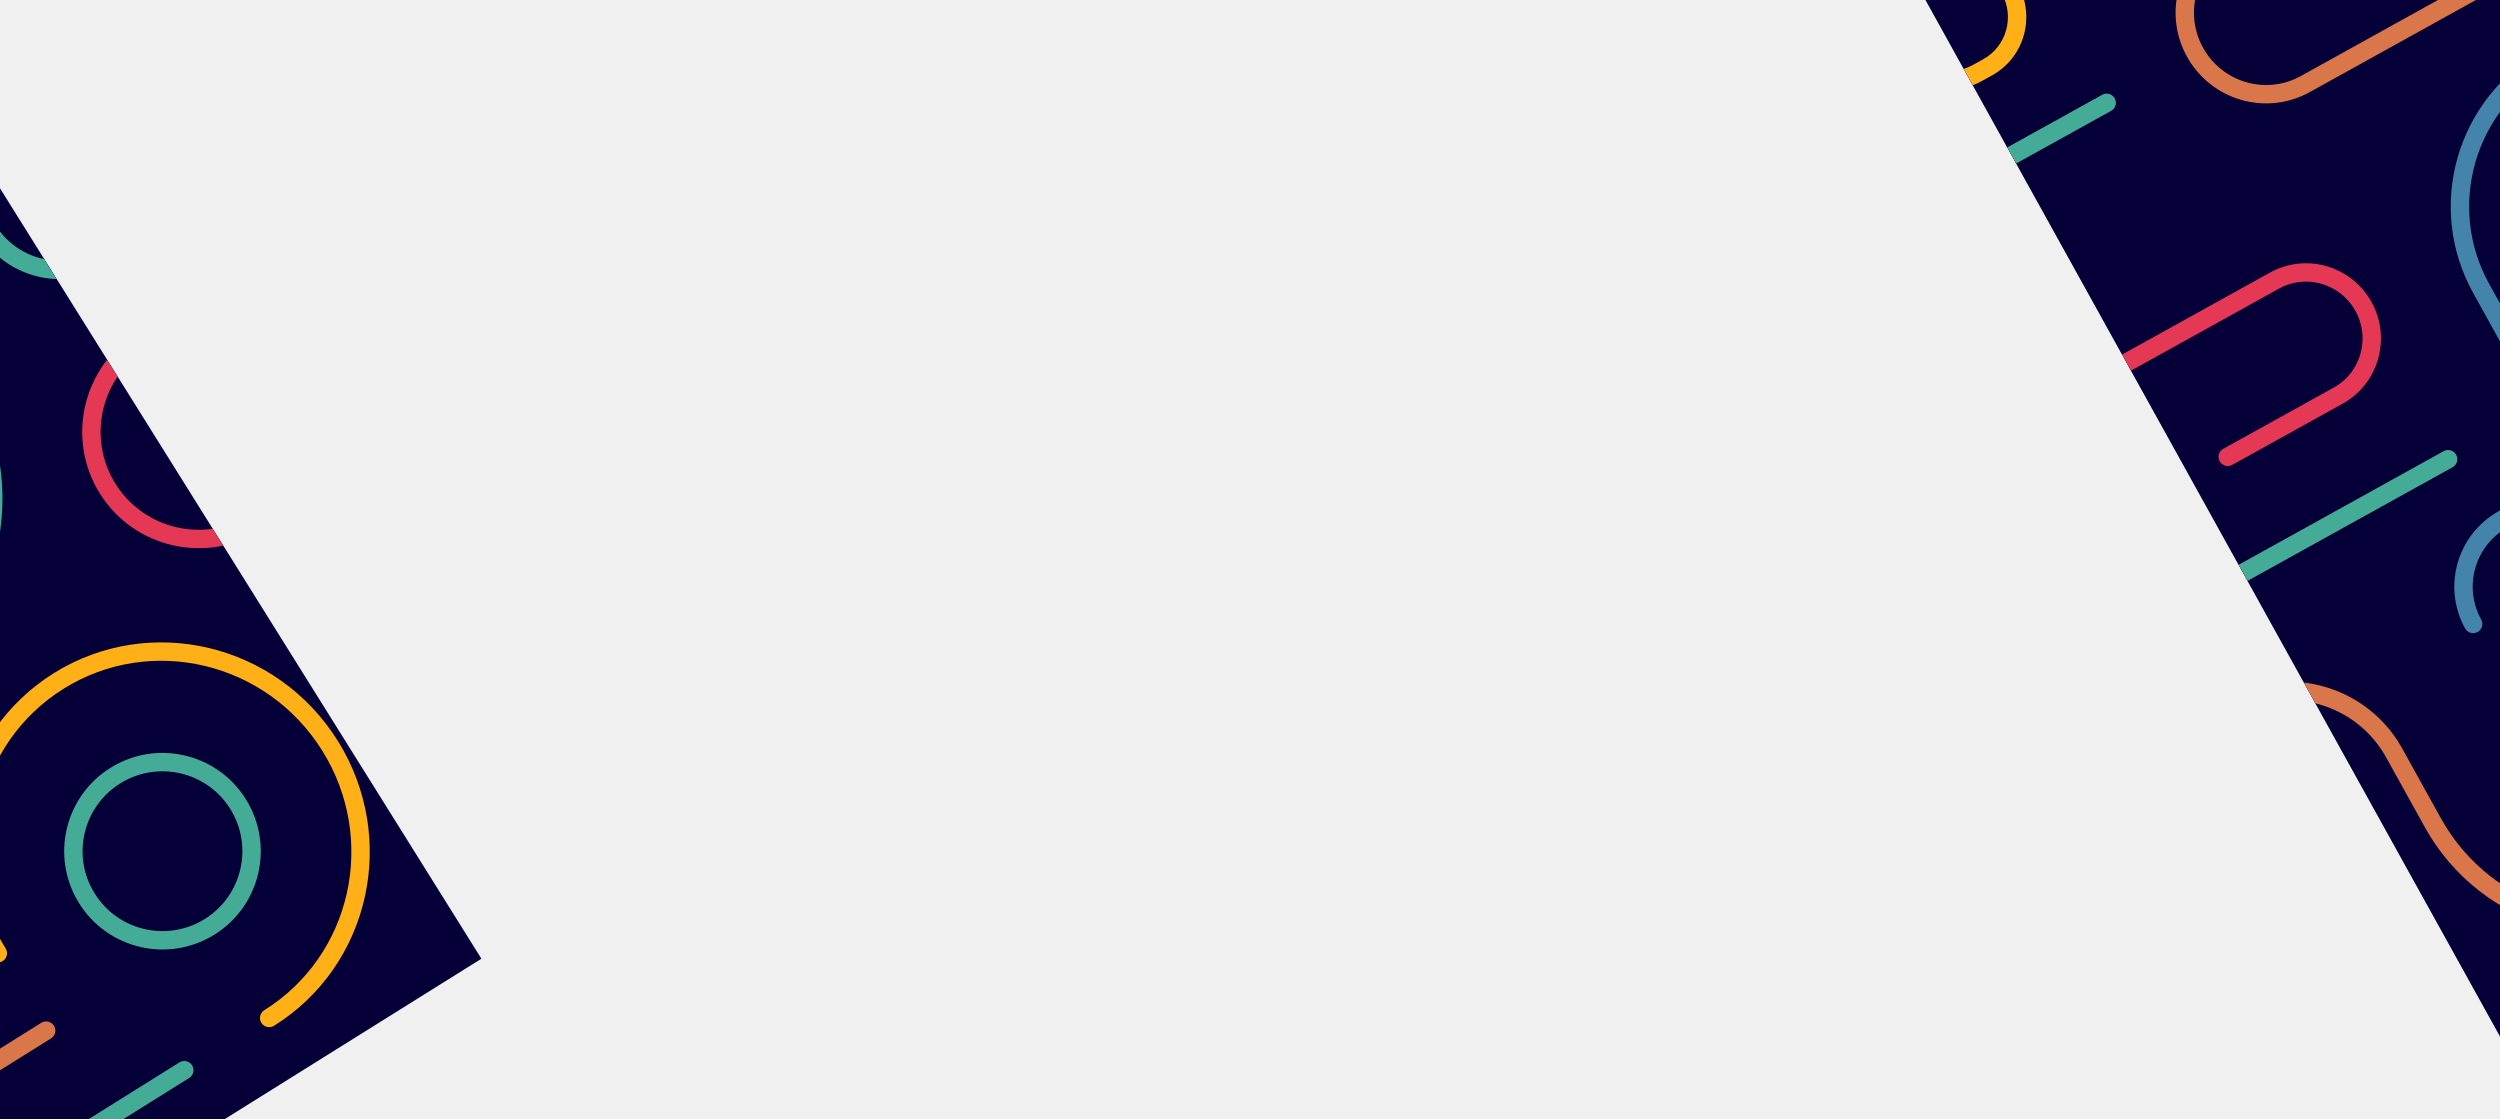
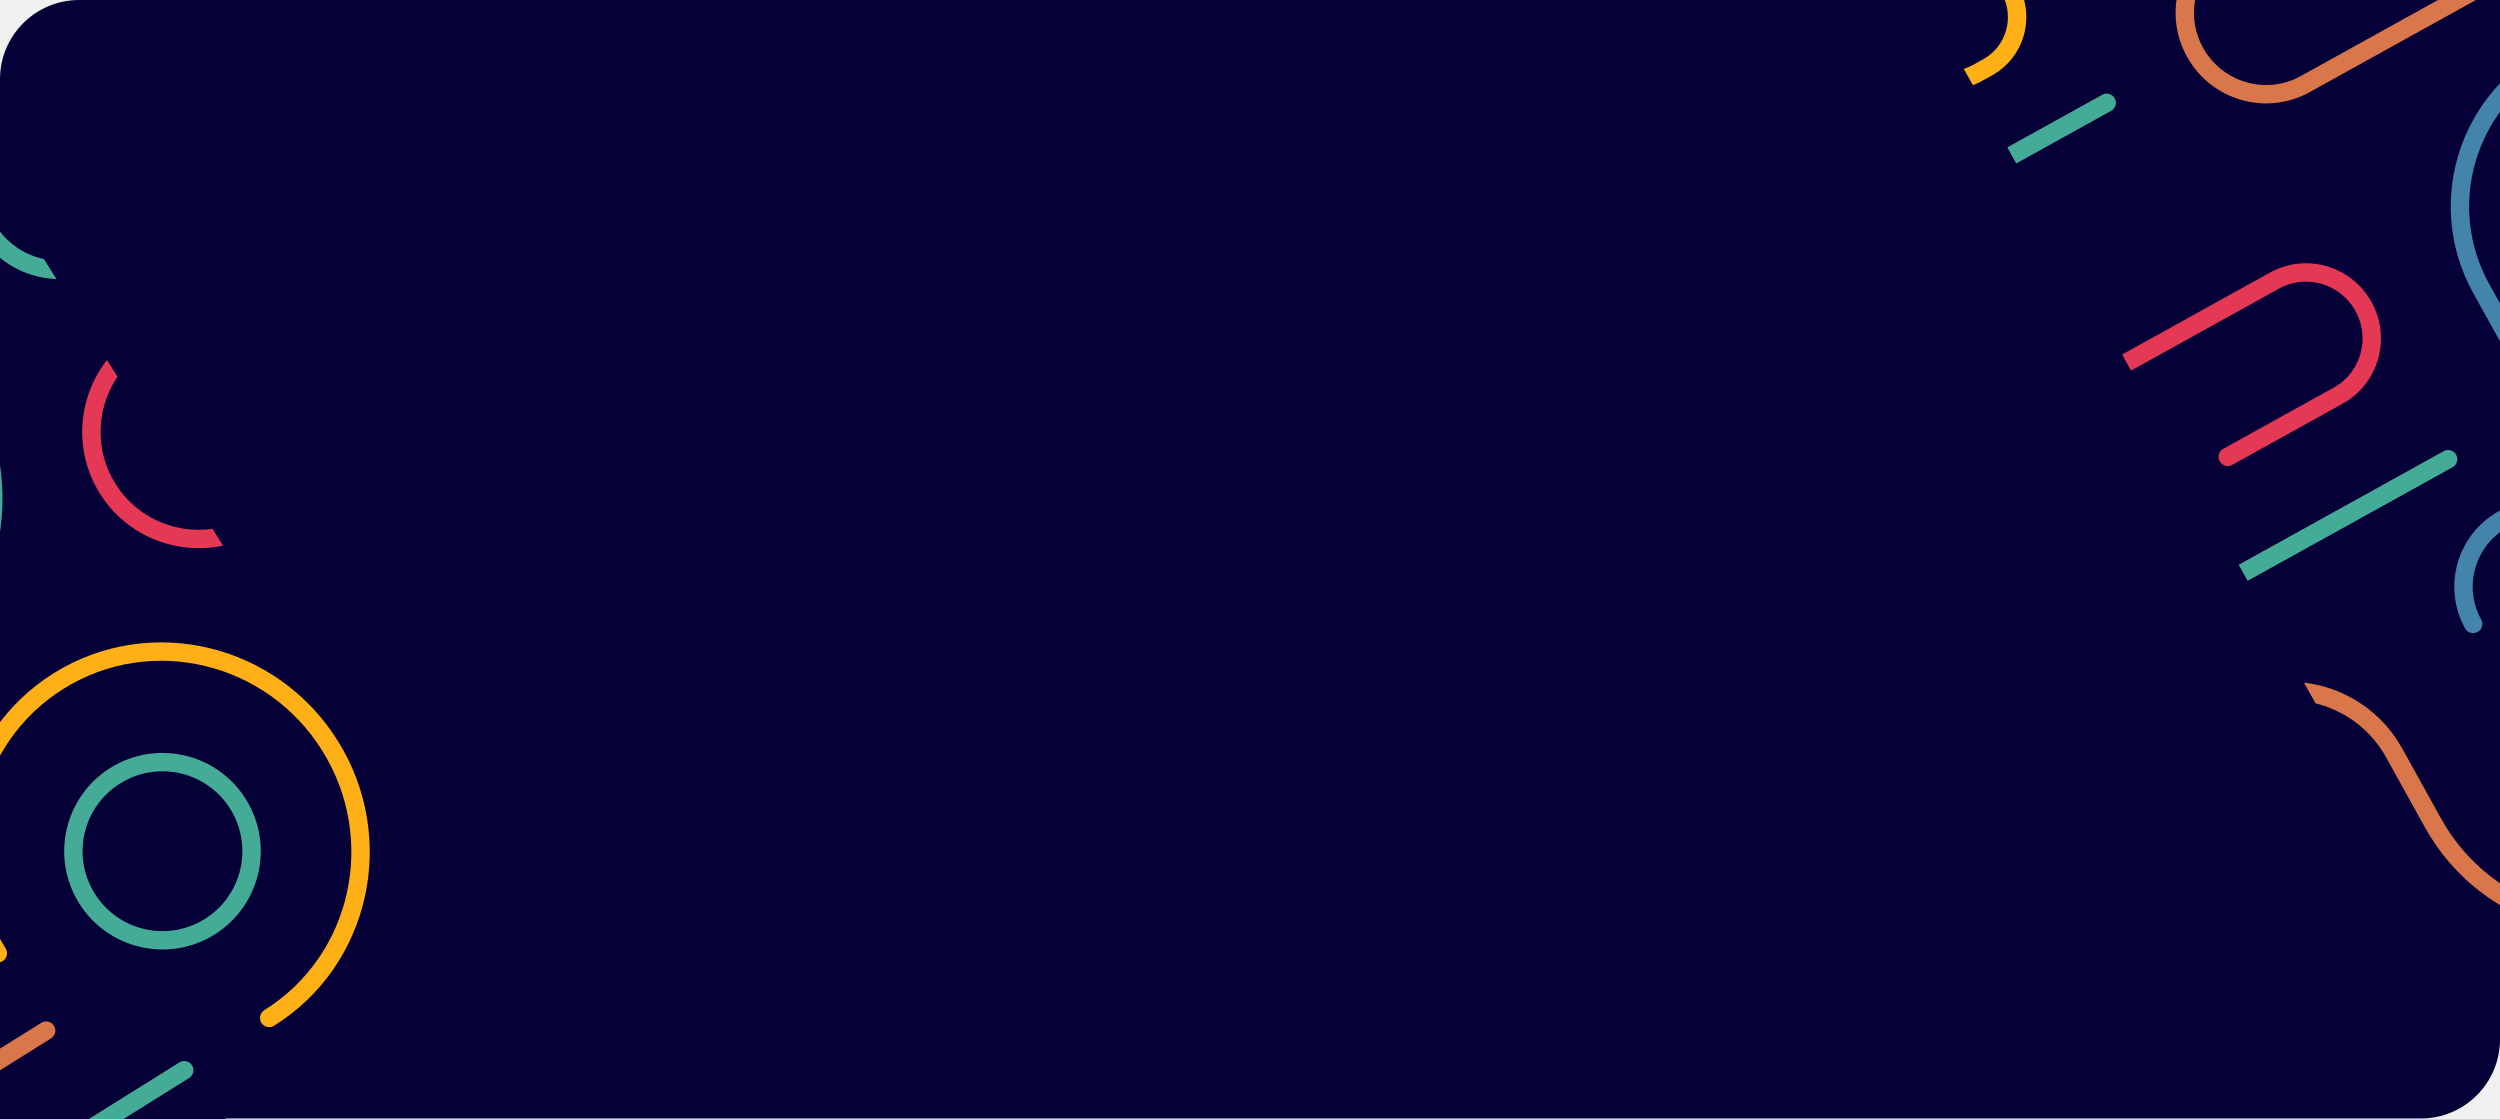
<svg xmlns="http://www.w3.org/2000/svg" width="1768" height="791" viewBox="0 0 1768 791" fill="none">
+   <rect width="1768" height="791" rx="56" fill="#060039" />
  <g clip-path="url(#clip0)">
-     <rect width="1378.68" height="719.843" transform="matrix(-0.529919 -0.848048 -0.848048 0.529919 340.466 678)" fill="white" />
    <rect width="1600" height="1200" transform="matrix(-0.529919 -0.848048 -0.848048 0.529919 340.466 678)" fill="#060039" />
    <mask id="mask0" mask-type="alpha" maskUnits="userSpaceOnUse" x="-1526" y="-679" width="1867" height="1993">
      <rect width="1600" height="1200" transform="matrix(-0.529919 -0.848048 -0.848048 0.529919 340.466 678)" fill="#060039" />
    </mask>
    <g mask="url(#mask0)">
      <path d="M74.109 181.74C45.963 199.328 8.911 190.804 -8.649 162.702C-26.209 134.6 -17.627 97.562 10.518 79.974L68.106 43.99" stroke="#44AB96" stroke-width="13" stroke-linecap="round" stroke-linejoin="round" />
      <path d="M288.552 396.778L392.614 563.311C412.991 595.922 403.692 638.492 371.843 658.393" stroke="#44AB96" stroke-width="13" stroke-linecap="round" stroke-linejoin="round" />
      <path fill-rule="evenodd" clip-rule="evenodd" d="M61.478 635.362C43.04 605.855 52.013 566.988 81.52 548.55C111.027 530.112 149.894 539.085 168.332 568.592C186.77 598.099 177.797 636.966 148.29 655.404C118.783 673.842 79.916 664.869 61.478 635.362Z" stroke="#44AB96" stroke-width="13" stroke-linecap="round" stroke-linejoin="round" />
      <path d="M-1.542 674.152C-42.662 608.347 -23.41 522.142 41.459 481.607C106.327 441.073 192.248 461.56 233.367 527.364C274.486 593.169 255.235 679.374 190.366 719.909" stroke="#FFB017" stroke-width="13" stroke-linecap="round" stroke-linejoin="round" />
      <path d="M181.283 369.473C145.453 391.861 98.376 381.155 76.133 345.56C53.891 309.964 64.906 262.958 100.735 240.569C136.565 218.18 183.642 228.887 205.885 264.482L246.159 328.934" stroke="#E53855" stroke-width="13" stroke-linecap="round" stroke-linejoin="round" />
      <path d="M-85.053 870.195C-68.225 897.126 -76.09 932.397 -102.621 948.975C-129.153 965.554 -164.302 957.161 -181.13 930.231C-197.958 903.3 -190.093 868.029 -163.562 851.45L32.638 728.851" stroke="#DA774A" stroke-width="13" stroke-linecap="round" stroke-linejoin="round" />
      <path d="M-323.608 15.19L-330.213 19.317C-367.813 42.813 -379.196 92.424 -355.636 130.128V130.128C-332.077 167.831 -282.496 179.349 -244.896 155.853L-37.601 26.321C0 2.825 11.383 -46.786 -12.177 -84.49V-84.49C-35.737 -122.193 -85.317 -133.711 -122.918 -110.215L-124.95 -108.945" stroke="#FFB017" stroke-width="13" stroke-linecap="round" stroke-linejoin="round" />
      <path d="M-99.49 156.97L-28.12 271.186C17.044 343.463 -5.195 438.83 -77.791 484.193" stroke="#44AB96" stroke-width="13" stroke-linecap="round" stroke-linejoin="round" />
      <path d="M130.314 756.844C122.416 761.779 22.995 823.904 -25.727 854.349" stroke="#44AB96" stroke-width="13" stroke-linecap="round" stroke-linejoin="round" />
    </g>
  </g>
  <g clip-path="url(#clip1)">
-     <rect width="1378.68" height="719.843" transform="matrix(-0.48481 -0.87462 -0.87462 0.48481 2579.93 713)" fill="white" />
    <rect width="1600" height="1200" transform="matrix(-0.48481 -0.87462 -0.87462 0.48481 2579.93 713)" fill="#060039" />
    <mask id="mask1" mask-type="alpha" maskUnits="userSpaceOnUse" x="754" y="-687" width="1826" height="1982">
      <rect width="1600" height="1200" transform="matrix(-0.48481 -0.87462 -0.87462 0.48481 2579.93 713)" fill="#060039" />
    </mask>
    <g mask="url(#mask1)">
      <path d="M1496.2 544.244C1494.46 541.104 1495.6 537.148 1498.74 535.407C1501.88 533.667 1505.83 534.801 1507.57 537.941L1496.2 544.244ZM1404.8 715.394C1403.06 712.254 1404.19 708.298 1407.33 706.558C1410.47 704.818 1414.43 705.952 1416.17 709.092L1404.8 715.394ZM1254.15 1028.47C1252.41 1025.33 1253.54 1021.37 1256.68 1019.63C1259.82 1017.89 1263.78 1019.02 1265.52 1022.16L1254.15 1028.47ZM1333.09 747.104C1336.23 745.363 1340.18 746.498 1341.92 749.638C1343.66 752.777 1342.53 756.733 1339.39 758.474L1333.09 747.104ZM1966.25 600.1C1969.39 598.36 1973.35 599.494 1975.09 602.634C1976.83 605.774 1975.7 609.73 1972.56 611.47L1966.25 600.1ZM1580.4 505.006C1577.26 506.747 1573.3 505.612 1571.56 502.473C1569.82 499.333 1570.95 495.377 1574.09 493.636L1580.4 505.006ZM1507.57 537.941L1594.57 694.88L1583.2 701.183L1496.2 544.244L1507.57 537.941ZM1594.57 694.88C1618.22 737.549 1603 791.268 1560.49 814.835L1554.19 803.465C1590.37 783.41 1603.4 737.629 1583.2 701.183L1594.57 694.88ZM1560.49 814.835C1517.97 838.402 1464.35 822.837 1440.7 780.168L1452.07 773.866C1472.28 810.312 1518.01 823.52 1554.19 803.465L1560.49 814.835ZM1440.7 780.168L1404.8 715.394L1416.17 709.092L1452.07 773.866L1440.7 780.168ZM1265.52 1022.16L1270.7 1031.52L1259.33 1037.82L1254.15 1028.47L1265.52 1022.16ZM1270.7 1031.52C1284.26 1055.98 1315.11 1064.81 1339.6 1051.23L1345.9 1062.6C1315.14 1079.65 1276.38 1068.57 1259.33 1037.82L1270.7 1031.52ZM1339.6 1051.23C1364.1 1037.65 1372.96 1006.81 1359.41 982.351L1370.78 976.048C1387.82 1006.8 1376.67 1045.55 1345.9 1062.6L1339.6 1051.23ZM1359.41 982.351L1297.55 870.767L1308.92 864.465L1370.78 976.048L1359.41 982.351ZM1297.55 870.767C1273.2 826.837 1289.12 771.475 1333.09 747.104L1339.39 758.474C1301.69 779.371 1288.06 826.827 1308.92 864.465L1297.55 870.767ZM1972.56 611.47L1916.33 642.636L1910.03 631.266L1966.25 600.1L1972.56 611.47ZM1916.33 642.636C1844.71 682.336 1754.5 656.53 1714.83 584.977L1726.2 578.674C1762.38 643.936 1844.68 667.492 1910.03 631.266L1916.33 642.636ZM1714.83 584.977L1687.49 535.643L1698.86 529.34L1726.2 578.674L1714.83 584.977ZM1687.49 535.643C1666.41 497.627 1618.47 483.901 1580.4 505.006L1574.09 493.636C1618.44 469.057 1674.3 485.033 1698.86 529.34L1687.49 535.643Z" fill="#DA774A" />
      <path fill-rule="evenodd" clip-rule="evenodd" d="M1238.35 658.592C1222.82 630.576 1232.74 595.383 1260.52 579.988C1288.29 564.592 1323.4 574.823 1338.93 602.839C1354.46 630.855 1344.53 666.048 1316.76 681.443C1288.98 696.839 1253.88 686.608 1238.35 658.592Z" stroke="#E53855" stroke-width="13" stroke-linecap="round" stroke-linejoin="round" />
      <path d="M1372.45 831.417C1370.71 828.278 1371.84 824.321 1374.98 822.581C1378.12 820.841 1382.08 821.975 1383.82 825.115L1372.45 831.417ZM1660.63 815.122C1662.51 812.067 1666.52 811.119 1669.57 813.005C1672.63 814.89 1673.57 818.895 1671.69 821.95L1660.63 815.122ZM1617.08 575.568C1615.34 572.428 1616.48 568.472 1619.62 566.732C1622.75 564.991 1626.71 566.126 1628.45 569.266L1617.08 575.568ZM1696.18 758.835C1695.62 762.382 1692.3 764.806 1688.75 764.249C1685.2 763.693 1682.78 760.366 1683.34 756.82L1696.18 758.835ZM1383.82 825.115C1423 895.804 1518.18 919.088 1596.92 875.439L1603.22 886.809C1519.2 933.387 1415.64 909.338 1372.45 831.417L1383.82 825.115ZM1596.92 875.439C1624.2 860.317 1645.76 839.202 1660.63 815.122L1671.69 821.95C1655.66 847.92 1632.46 870.602 1603.22 886.809L1596.92 875.439ZM1628.45 569.266L1679.26 660.923L1667.89 667.226L1617.08 575.568L1628.45 569.266ZM1679.26 660.923C1696.26 691.598 1701.36 725.839 1696.18 758.835L1683.34 756.82C1688.1 726.496 1683.4 695.209 1667.89 667.226L1679.26 660.923Z" fill="#DA774A" />
      <path d="M1652.4 -18.545C1637 -46.32 1602.12 -56.418 1574.49 -41.099C1546.85 -25.78 1536.93 9.153 1552.32 36.928C1567.72 64.703 1602.6 74.801 1630.24 59.482L1817.22 -44.165" stroke="#DA774A" stroke-width="13" stroke-linecap="round" stroke-linejoin="round" />
      <path fill-rule="evenodd" clip-rule="evenodd" d="M1781.65 850.793C1797.58 879.534 1833.75 889.94 1862.44 874.035L2010.43 792.006C2039.12 776.101 2049.47 739.909 2033.54 711.168V711.168C2017.61 682.427 1981.43 672.021 1952.74 687.926L1804.75 769.956C1776.06 785.86 1765.72 822.052 1781.65 850.793V850.793Z" stroke="#FFB017" stroke-width="13" stroke-linecap="round" stroke-linejoin="round" />
      <path d="M1575.46 323.091L1653.59 279.781C1675.89 267.42 1683.88 239.191 1671.43 216.73V216.73C1658.98 194.268 1630.81 186.08 1608.51 198.441L1452.24 285.061C1429.94 297.423 1421.95 325.652 1434.4 348.113V348.113V348.113C1446.86 370.574 1475.03 378.762 1497.33 366.401L1516.2 355.937" stroke="#E53855" stroke-width="13" stroke-linecap="round" stroke-linejoin="round" />
      <path d="M1731.3 324.745L1528.71 437.045C1468.15 470.611 1391.6 448.287 1357.73 387.183C1323.86 326.078 1345.49 249.333 1406.05 215.766L1453.92 189.234" stroke="#44AB96" stroke-width="13" stroke-linecap="round" stroke-linejoin="round" />
      <path d="M1511.59 736.944L1410.85 555.197C1372.51 486.026 1285.04 461.209 1215.48 499.765C1145.92 538.319 1120.62 625.651 1158.96 694.822L1189.26 749.498" stroke="#44AB96" stroke-width="13" stroke-linecap="round" stroke-linejoin="round" />
      <path d="M1775.44 488.935L1799.28 531.954C1815.3 560.846 1851.77 571.245 1880.76 555.18C1909.74 539.115 1920.25 502.669 1904.24 473.777L1856.54 387.738C1840.53 358.846 1804.05 348.447 1775.07 364.512L1770.41 367.097C1744 381.735 1734.42 414.942 1749.01 441.268" stroke="#4484AB" stroke-width="13" stroke-linecap="round" stroke-linejoin="round" />
      <path d="M1731.62 -62.458L1704.38 -111.595C1686.09 -144.594 1696.52 -185.348 1727.68 -202.618C1758.83 -219.888 1798.92 -207.134 1817.21 -174.136L1871.68 -75.861C1889.98 -42.86 1879.55 -2.108 1848.39 15.162" stroke="#44AB96" stroke-width="13" stroke-linecap="round" stroke-linejoin="round" />
      <path d="M1802.33 289.944L1754.64 203.905C1722.61 146.12 1743.64 73.23 1801.6 41.099" stroke="#4484AB" stroke-width="13" stroke-linecap="round" stroke-linejoin="round" />
      <path d="M1250.3 -60.343L1203.28 -34.282C1155.83 -7.977 1138.69 51.833 1165.01 99.313L1202.2 166.407" stroke="#4484AB" stroke-width="13" stroke-linecap="round" stroke-linejoin="round" />
      <path d="M1489.84 72.709C1483.11 76.439 1398.4 123.39 1356.89 146.4" stroke="#44AB96" stroke-width="13" stroke-linecap="round" stroke-linejoin="round" />
      <path d="M1558.32 -137.898C1561.46 -139.638 1565.41 -138.504 1567.15 -135.364C1568.9 -132.224 1567.76 -128.268 1564.62 -126.528L1558.32 -137.898ZM1297.18 145.111C1298.92 148.251 1297.78 152.207 1294.64 153.948C1291.5 155.688 1287.55 154.554 1285.81 151.414L1297.18 145.111ZM1260.73 353.484C1262.47 356.624 1261.34 360.58 1258.2 362.32C1255.06 364.06 1251.1 362.926 1249.36 359.786L1260.73 353.484ZM1277.86 191.397C1281 189.656 1284.96 190.791 1286.7 193.931C1288.44 197.07 1287.3 201.026 1284.16 202.767L1277.86 191.397ZM1564.62 -126.528L1440.14 -57.524L1433.83 -68.894L1558.32 -137.898L1564.62 -126.528ZM1440.14 -57.524C1423.73 -48.432 1417.8 -27.612 1427.03 -10.967L1415.66 -4.665C1403 -27.5 1411.06 -56.272 1433.83 -68.894L1440.14 -57.524ZM1427.03 -10.967C1439.69 11.871 1431.61 40.648 1408.84 53.27L1402.54 41.9C1418.94 32.805 1424.88 11.976 1415.66 -4.665L1427.03 -10.967ZM1408.84 53.27L1401.48 57.347L1395.18 45.977L1402.54 41.9L1408.84 53.27ZM1401.48 57.347C1378.71 69.968 1350.03 61.57 1337.37 38.732L1348.74 32.429C1357.96 49.071 1378.77 55.071 1395.18 45.977L1401.48 57.347ZM1337.37 38.732C1328.14 22.09 1307.33 16.089 1290.93 25.184L1284.62 13.814C1307.39 1.193 1336.08 9.591 1348.74 32.429L1337.37 38.732ZM1290.93 25.184L1282.78 29.698L1276.48 18.328L1284.62 13.814L1290.93 25.184ZM1282.78 29.698C1261.88 41.286 1254.33 67.811 1266.07 88.985L1254.7 95.287C1239.52 67.916 1249.21 33.443 1276.48 18.328L1282.78 29.698ZM1266.07 88.985L1278.69 111.753L1267.32 118.056L1254.7 95.287L1266.07 88.985ZM1278.69 111.753L1297.18 145.111L1285.81 151.414L1267.32 118.056L1278.69 111.753ZM1249.36 359.786L1236.38 336.367L1247.75 330.065L1260.73 353.484L1249.36 359.786ZM1236.38 336.367C1207.82 284.841 1226.38 219.933 1277.86 191.397L1284.16 202.767C1238.98 227.815 1222.66 284.805 1247.75 330.065L1236.38 336.367Z" fill="#FFB017" />
    </g>
  </g>
  <defs>
    <clipPath id="clip0">
      <rect width="1378.68" height="719.843" transform="matrix(-0.529919 -0.848048 -0.848048 0.529919 340.466 678)" fill="white" />
    </clipPath>
    <clipPath id="clip1">
      <rect width="1378.68" height="719.843" transform="matrix(-0.48481 -0.87462 -0.87462 0.48481 2579.93 713)" fill="white" />
    </clipPath>
  </defs>
</svg>
